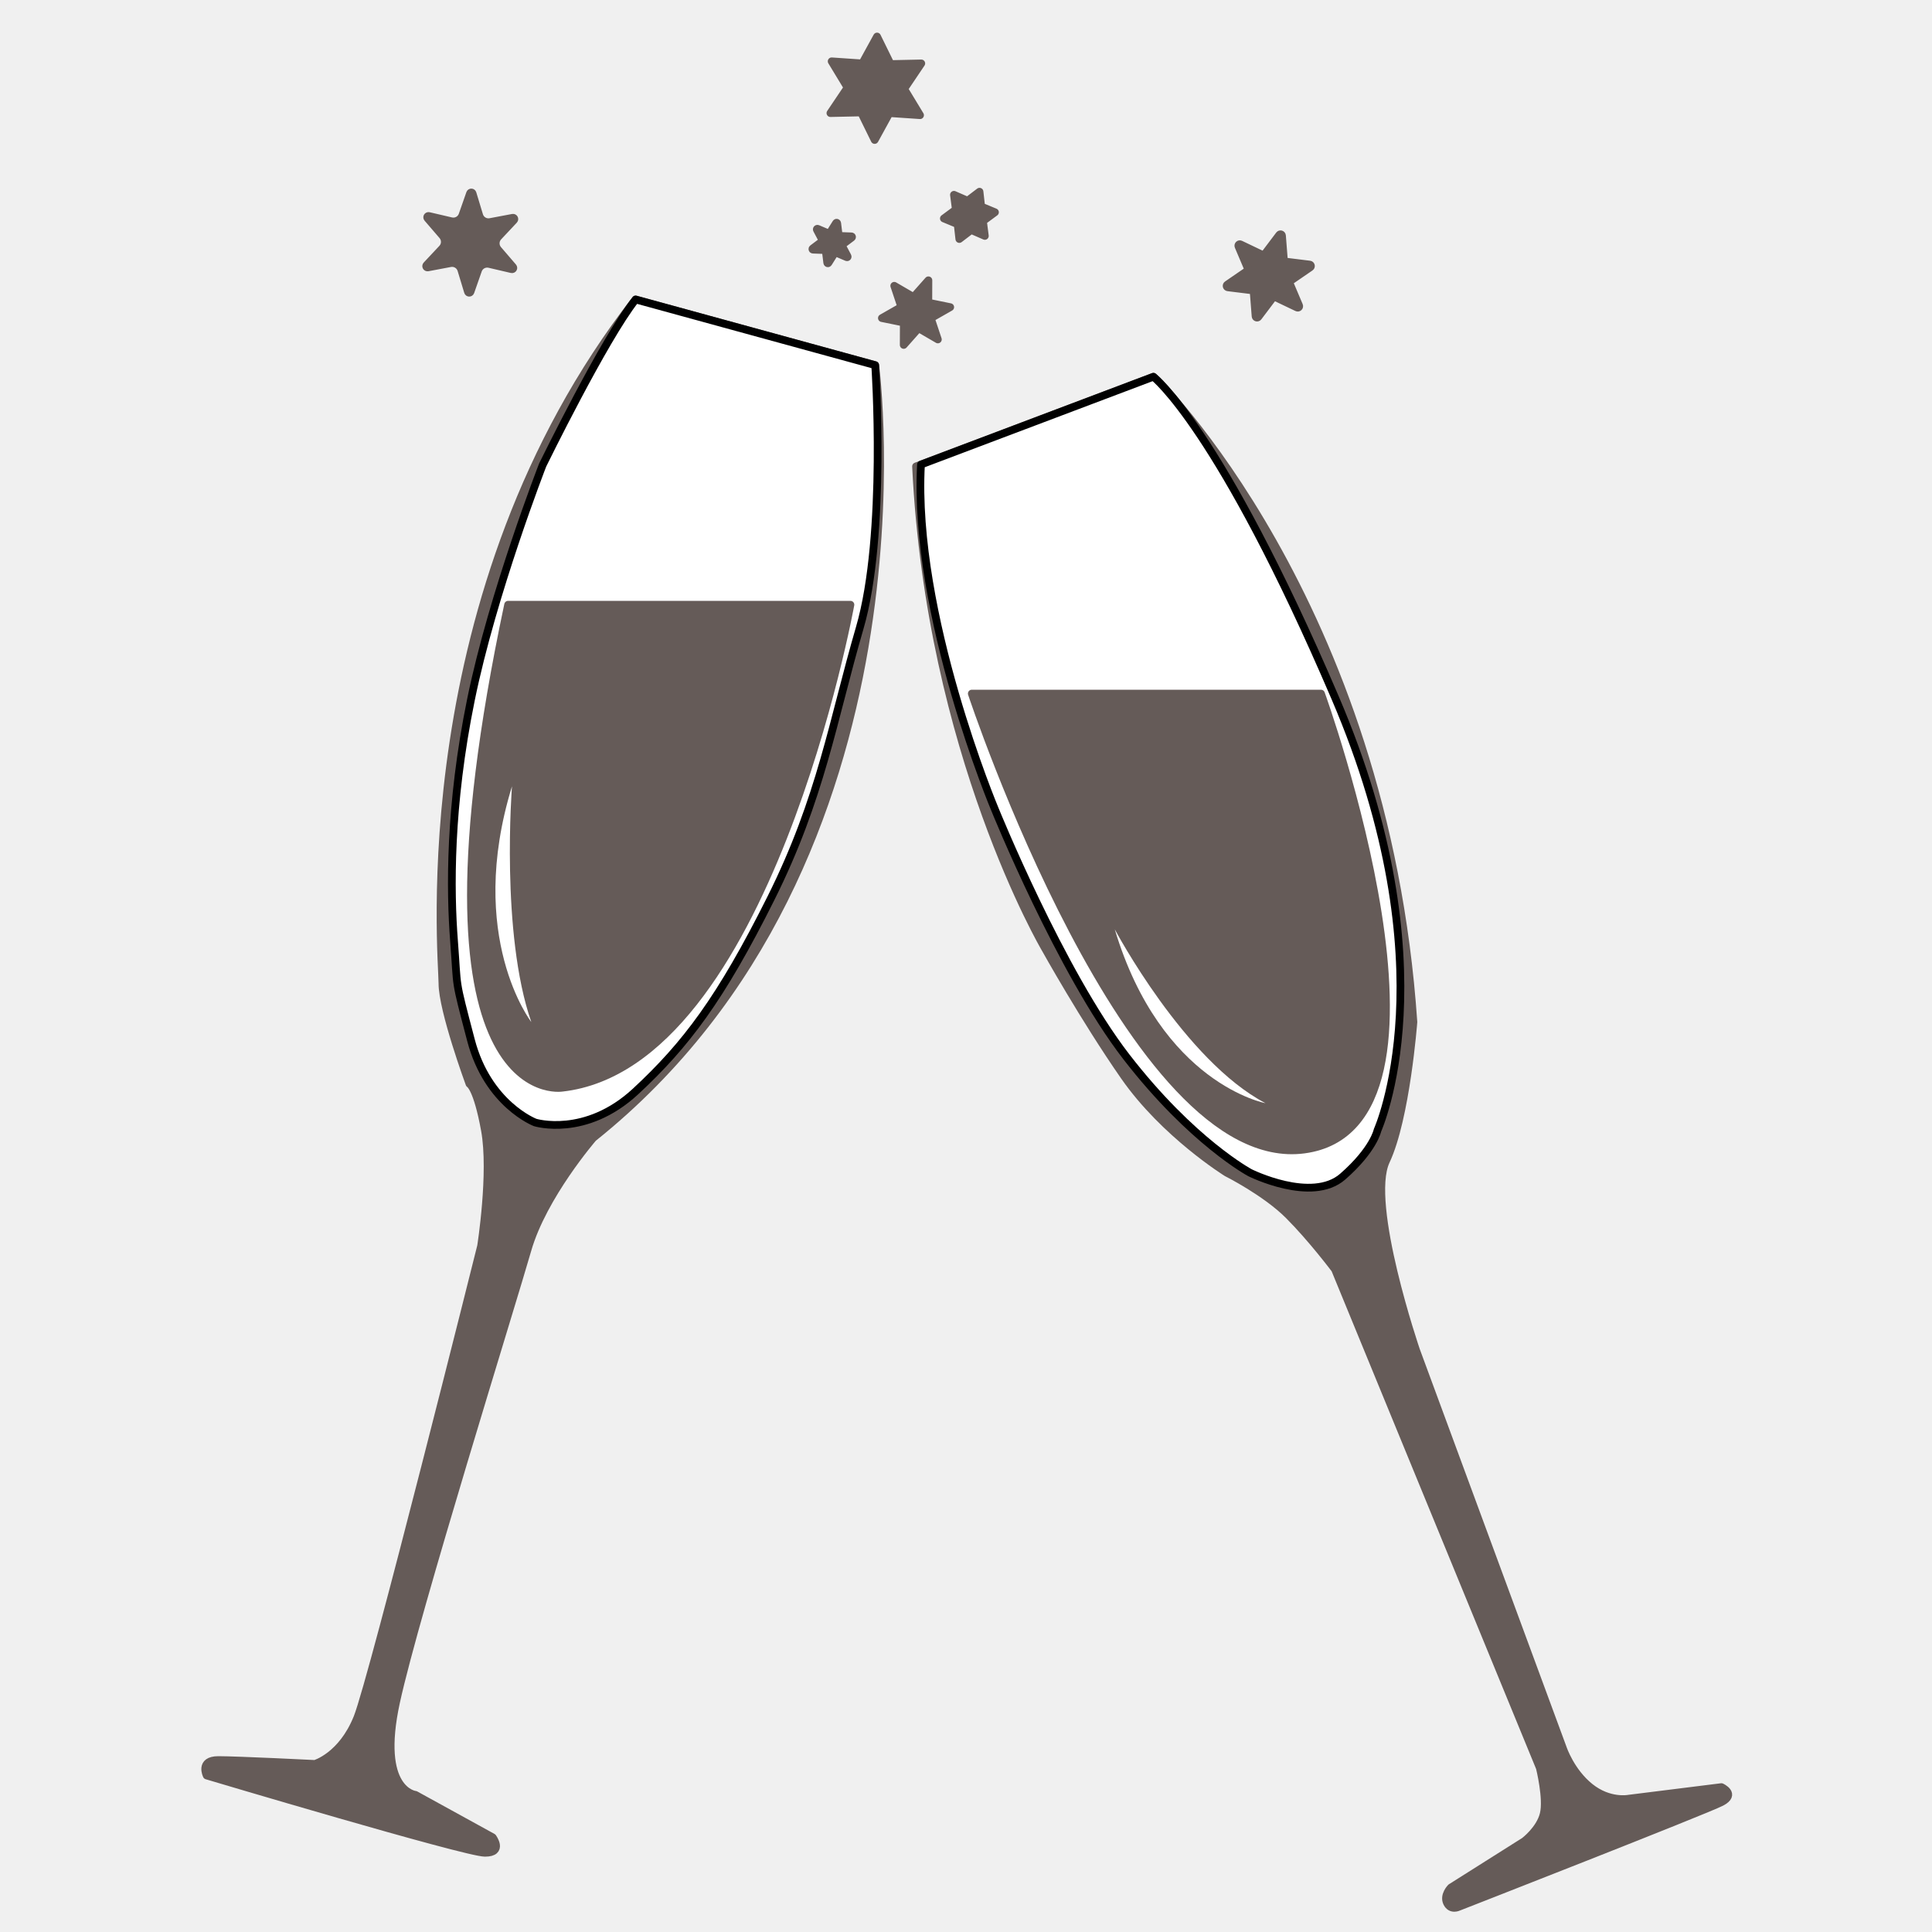
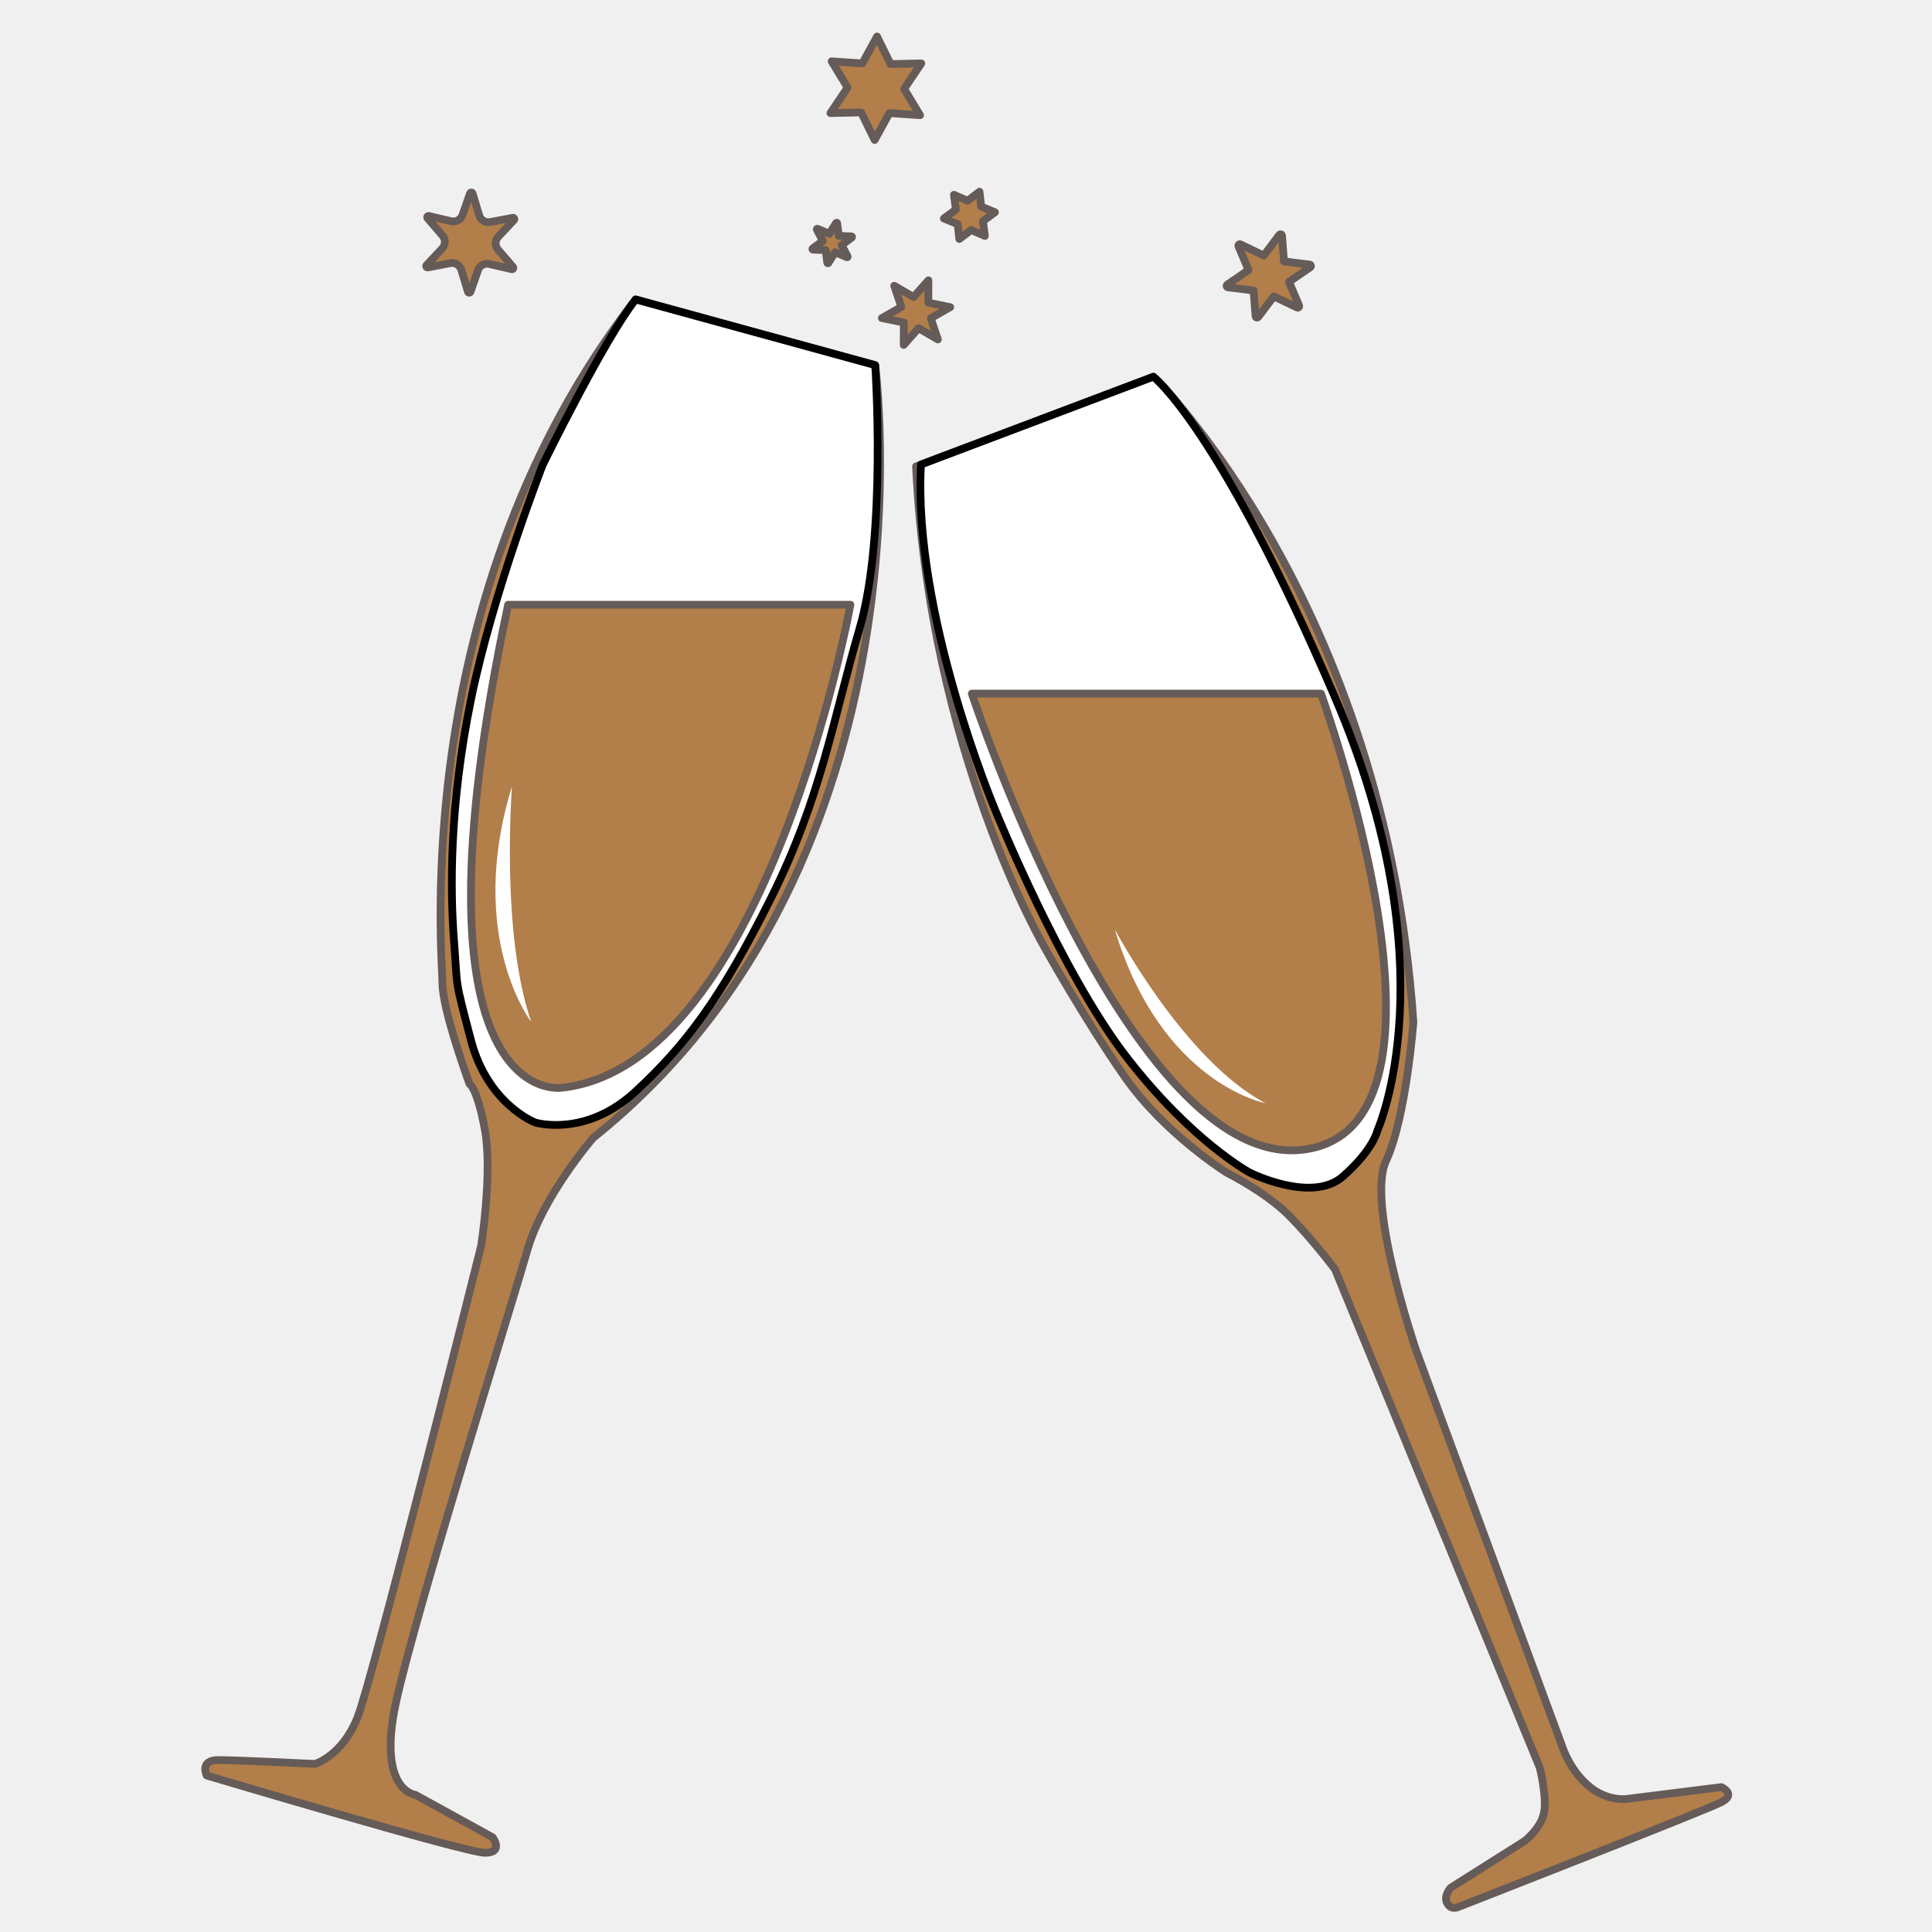
<svg xmlns="http://www.w3.org/2000/svg" id="Brindis" viewBox="0 0 500 500">
  <defs>
-     <style>.cls-1,.cls-2{fill:#655b58;stroke:#655b58;stroke-linejoin:round;stroke-width:2px}.cls-2{stroke:#000;fill:#fff}.cls-3{fill:#fff;stroke-width:0}</style>
+     <style>.cls-1,.cls-2{fill:#B27E49;stroke:#655b58;stroke-linejoin:round;stroke-width:2px}.cls-2{stroke:#000;fill:#fff}.cls-3{fill:#fff;stroke-width:0}</style>
  </defs>
  <path class="cls-1" d="m164.5 77.5 62 17s17 128-73 200c0 0-13 15-17 29s-29 94-34 117 5 24 5 24l20 11s3 4-2 4-72-20-72-20-2-4 3-4 25 1 25 1 7-2 11-12 32-122 32-122 3-19 1-30-4-12-4-12-7-19-7-26-9-101 50-177z" />
  <path class="cls-2" d="m164.5 77.5 62 17s3 44-4 68-10 44-23 70-22 37.89-35 49.95-26 8.05-26 8.05-12.25-4.66-16.62-21.33-3.38-12.67-4.38-25.67-1.25-34.83 4.38-62.41 18.57-60.77 18.57-60.77 16.06-32.82 24.06-42.82z" />
  <path class="cls-1" d="M131.5 156.5h88.59s-21.59 119-74.59 125c0 0-42 7-14-125z" />
  <path class="cls-3" d="M132.5 203.5s-3 38 5 61c0 0-17-22-5-61z" />
  <path class="cls-1" d="m132.43 69.67-5.78-1.35c-1.25-.29-2.51.4-2.93 1.61l-1.96 5.6c-.11.31-.56.3-.65-.01l-1.72-5.68a2.495 2.495 0 0 0-2.86-1.73l-5.83 1.1c-.33.06-.54-.33-.32-.57l4.06-4.33c.88-.93.91-2.38.07-3.35l-3.87-4.5c-.22-.25.01-.64.34-.56l5.78 1.35c1.25.29 2.51-.4 2.93-1.61l1.96-5.6c.11-.31.56-.3.65.01l1.72 5.68a2.495 2.495 0 0 0 2.86 1.73l5.83-1.1c.33-.06.54.33.32.57l-4.06 4.33c-.88.93-.91 2.38-.07 3.35l3.87 4.5c.22.25-.01.64-.34.56zM238.11 29.81l-7.93-.54-3.82 6.96-3.5-7.13-7.95.17 4.44-6.6-4.12-6.8 7.93.54 3.82-6.96 3.5 7.13 7.95-.17-4.44 6.6 4.12 6.8zM254.88 61.06l-3.54-1.54-3.07 2.34-.43-3.84-3.57-1.48 3.11-2.3-.5-3.83 3.54 1.54 3.08-2.34.43 3.84 3.57 1.48-3.11 2.3.49 3.83zM219.16 66.57l-3.03-1.29-1.75 2.79c-.08.13-.27.08-.29-.07l-.4-3.27-3.29-.12c-.15 0-.21-.2-.09-.29l2.63-1.98-1.54-2.91c-.07-.13.06-.28.2-.22l3.03 1.29 1.75-2.79c.08-.13.27-.08.29.07l.4 3.27 3.29.12c.15 0 .21.2.09.29l-2.63 1.98 1.54 2.91c.07.13-.06.28-.2.22zM242.72 87.85l-5-2.91-3.84 4.33.02-5.79-5.67-1.16 5.03-2.87-1.83-5.49 5 2.91 3.84-4.33-.02 5.79 5.67 1.16-5.03 2.87 1.83 5.49zM335.69 79.59l-6.03-2.88-4.03 5.34c-.21.28-.66.15-.69-.2l-.52-6.67-6.64-.82c-.35-.04-.46-.5-.17-.69l5.51-3.78-2.61-6.16a.38.38 0 0 1 .52-.49l6.03 2.88 4.03-5.34c.21-.28.66-.15.69.2l.52 6.67 6.64.82c.35.04.46.5.17.69l-5.51 3.78 2.61 6.16c.14.32-.2.65-.52.49zM237.07 120.7l61.43-23.2s59.86 58 67.29 167c0 0-1.89 24.89-7.09 35.95-5.2 11.05 7.8 49.05 7.8 49.05l38 103s2 6 7 10 10 3 10 3l24-3s4 1.81 0 3.9-68 27.1-68 27.1-2 1-3-1 1-4 1-4l19-12s4-3 5-7-1-12-1-12l-53-129s-6-8-12-14-16-11-16-11-16.13-10-26.56-25-20.44-33-20.44-33-29.85-50.6-33.43-124.8z" />
  <path class="cls-2" d="M238.35 120.22 298.5 97.5s17 13 47 83 11 112 11 112-1 5-9 12-24-1-24-1-15-8-32-30-34-64-34-64-21.3-50.56-19.15-89.28z" />
  <path class="cls-1" d="M251.5 179.5h90.37s40.63 112-4.37 118-86-118-86-118z" />
  <path class="cls-3" d="M288.5 240.5s18 34 39 45c0 0-27-5-39-45z" />
</svg>
